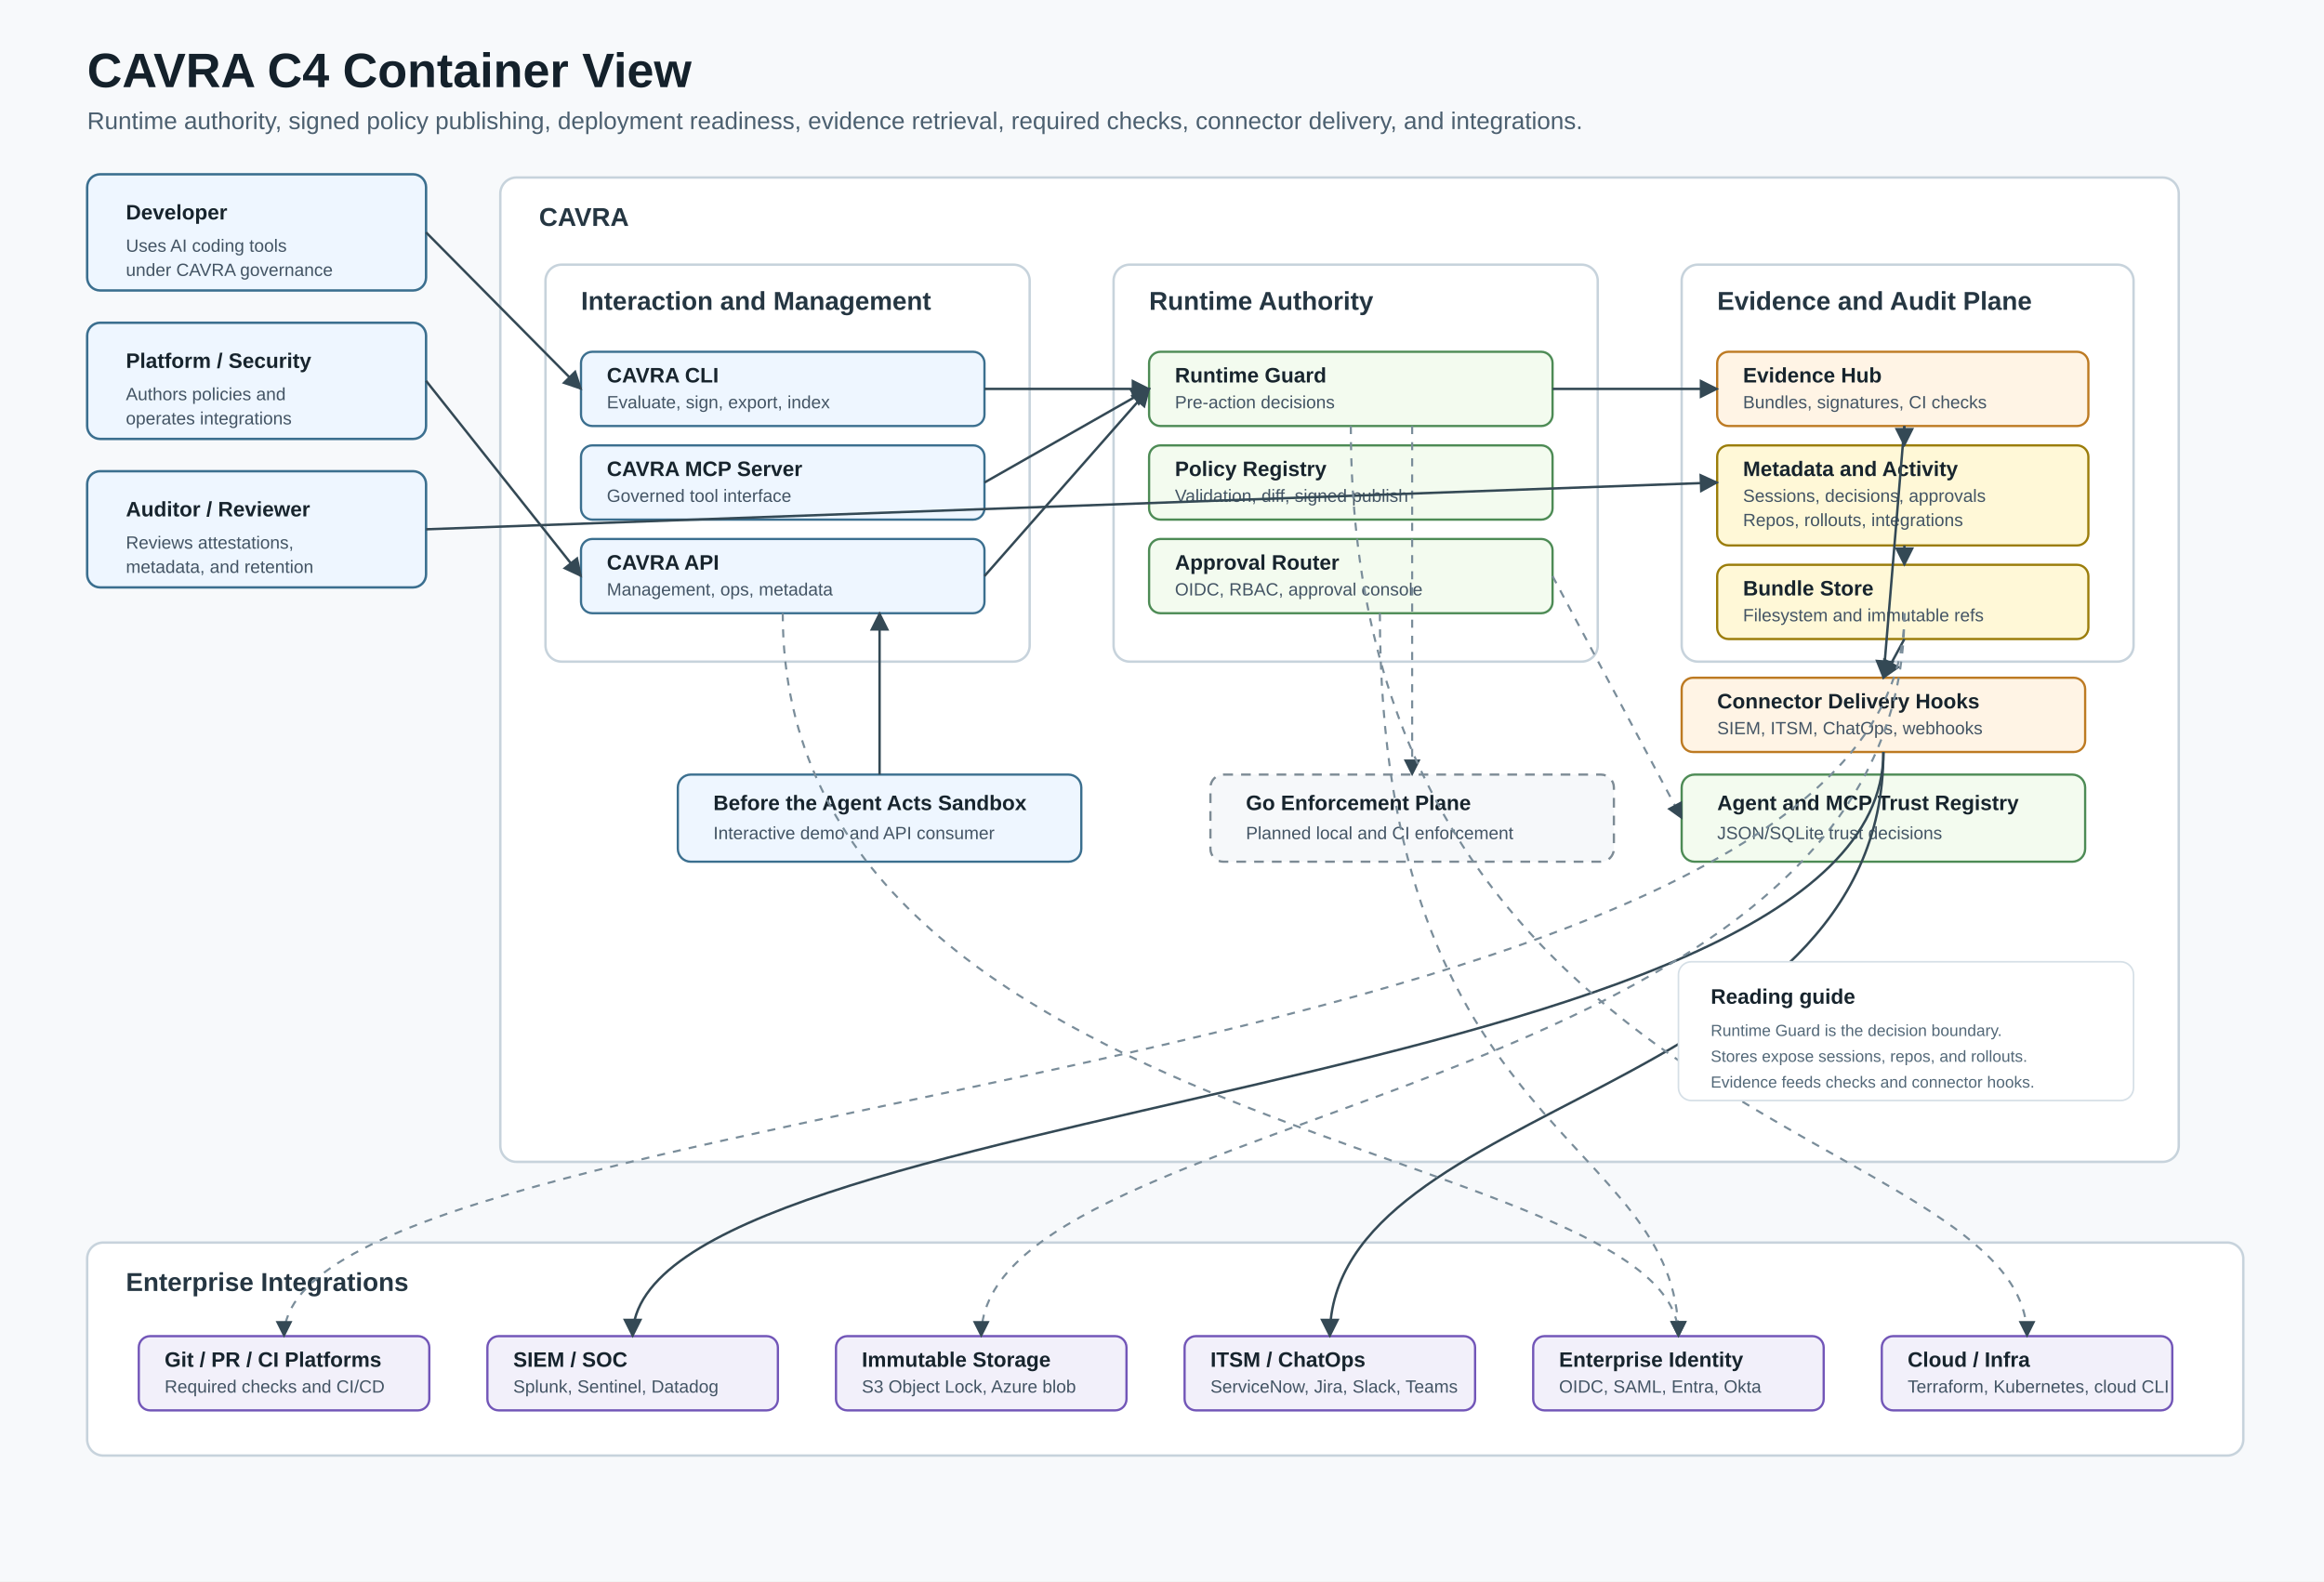
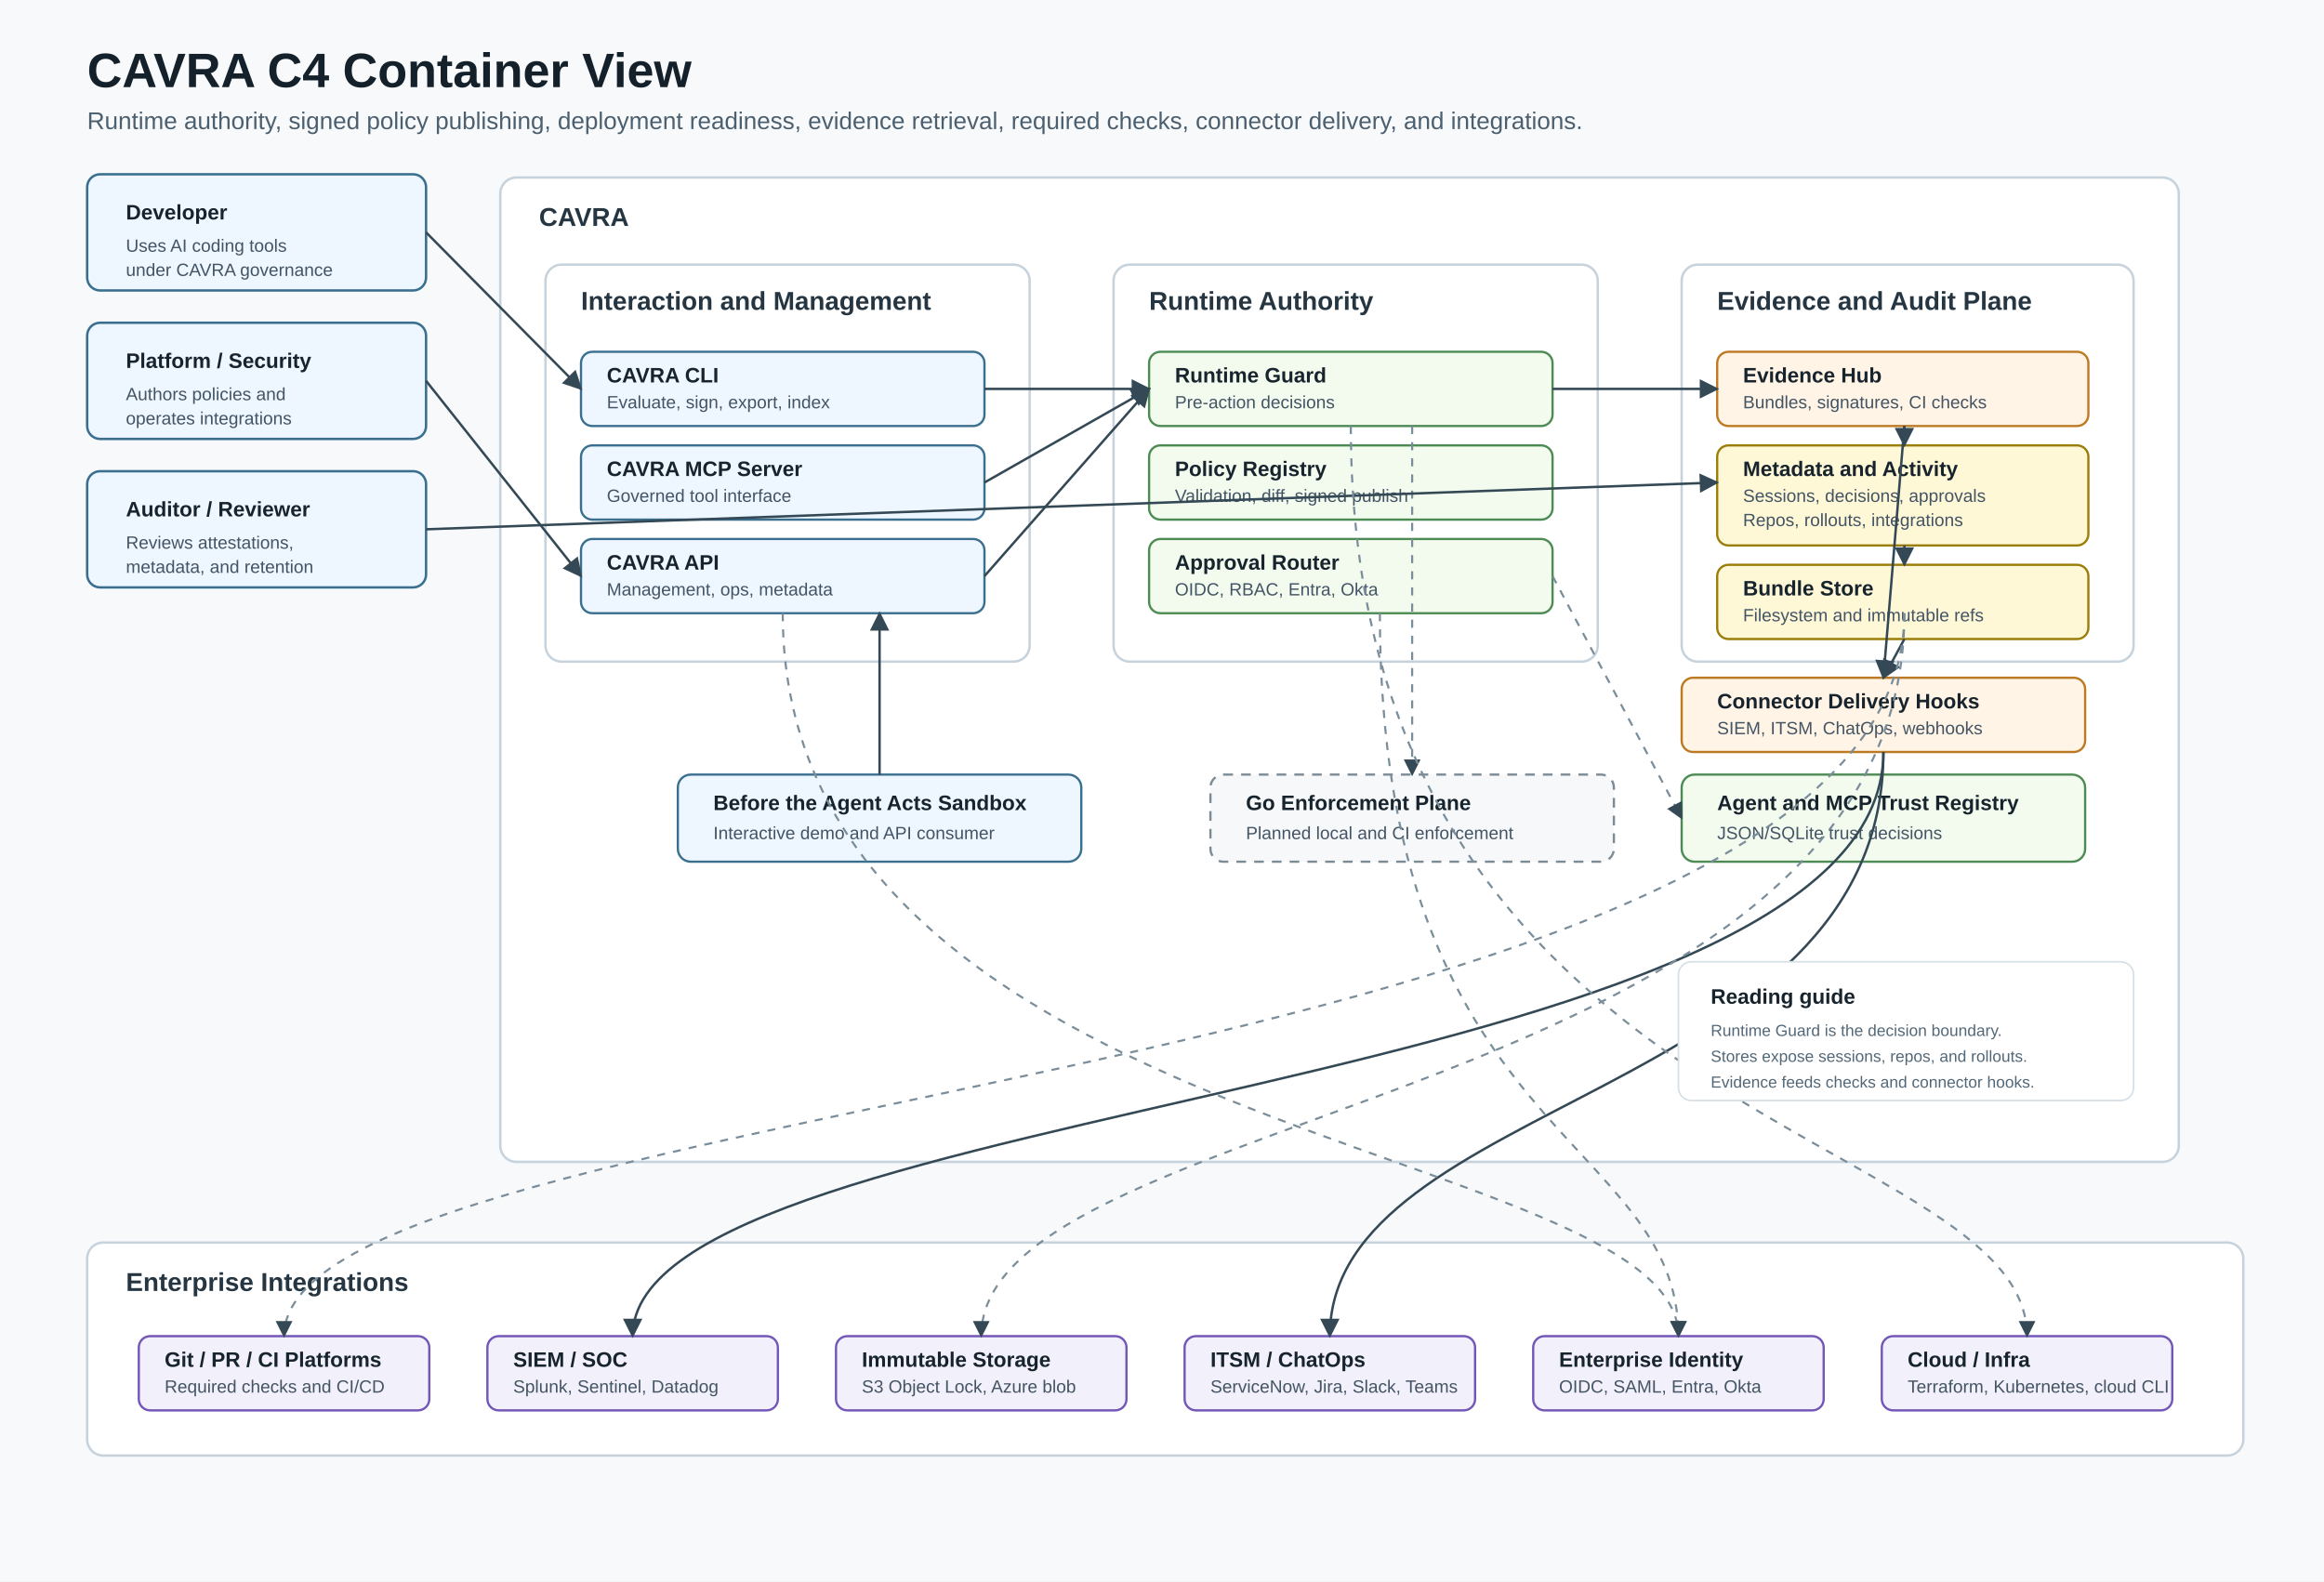
<svg xmlns="http://www.w3.org/2000/svg" width="1440" height="980" viewBox="0 0 1440 980" role="img" aria-labelledby="title desc">
  <defs>
    <marker id="arrow" viewBox="0 0 10 10" refX="9" refY="5" markerWidth="8" markerHeight="8" orient="auto-start-reverse">
      <path d="M 0 0 L 10 5 L 0 10 z" fill="#344955" />
    </marker>
    <style>
      .bg { fill: #f7f9fb; }
      .title { font: 700 30px Arial, sans-serif; fill: #14212b; }
      .subtitle { font: 400 15px Arial, sans-serif; fill: #4b5f6f; }
      .boundary { fill: #ffffff; stroke: #c7d3dc; stroke-width: 1.5; }
      .boundary-title { font: 700 16px Arial, sans-serif; fill: #253642; }
      .actor { fill: #eef6ff; stroke: #3b6f8f; stroke-width: 1.5; }
      .surface { fill: #eef6ff; stroke: #3b6f8f; stroke-width: 1.4; }
      .authority { fill: #f3fbef; stroke: #4d8b55; stroke-width: 1.4; }
      .evidence { fill: #fff4e5; stroke: #bd7a22; stroke-width: 1.4; }
      .external { fill: #f2f0fa; stroke: #7256b8; stroke-width: 1.4; }
      .planned { fill: #f6f8fa; stroke: #7d8b95; stroke-width: 1.4; stroke-dasharray: 6 5; }
      .store { fill: #fff8d7; stroke: #9b7d0a; stroke-width: 1.4; }
      .node-title { font: 700 13px Arial, sans-serif; fill: #17242d; }
      .node-text { font: 400 11px Arial, sans-serif; fill: #435464; }
      .small { font: 400 10px Arial, sans-serif; fill: #526777; }
      .arrow { stroke: #344955; stroke-width: 1.5; fill: none; marker-end: url(#arrow); }
      .soft-arrow { stroke: #7a8d9a; stroke-width: 1.3; fill: none; marker-end: url(#arrow); stroke-dasharray: 5 5; }
      .legend { fill: #ffffff; stroke: #d5dfe6; stroke-width: 1; }
    </style>
  </defs>
  <rect class="bg" width="1440" height="980" />
  <text x="54" y="54" class="title">CAVRA C4 Container View</text>
  <text x="54" y="80" class="subtitle">Runtime authority, signed policy publishing, deployment readiness, evidence retrieval, required checks, connector delivery, and integrations.</text>
  <rect x="54" y="108" width="210" height="72" rx="8" class="actor" />
  <text x="78" y="136" class="node-title">Developer</text>
  <text x="78" y="156" class="node-text">Uses AI coding tools</text>
  <text x="78" y="171" class="node-text">under CAVRA governance</text>
  <rect x="54" y="200" width="210" height="72" rx="8" class="actor" />
  <text x="78" y="228" class="node-title">Platform / Security</text>
  <text x="78" y="248" class="node-text">Authors policies and</text>
  <text x="78" y="263" class="node-text">operates integrations</text>
  <rect x="54" y="292" width="210" height="72" rx="8" class="actor" />
  <text x="78" y="320" class="node-title">Auditor / Reviewer</text>
  <text x="78" y="340" class="node-text">Reviews attestations,</text>
  <text x="78" y="355" class="node-text">metadata, and retention</text>
  <rect x="310" y="110" width="1040" height="610" rx="10" class="boundary" />
  <text x="334" y="140" class="boundary-title">CAVRA</text>
  <rect x="338" y="164" width="300" height="246" rx="10" class="boundary" />
  <text x="360" y="192" class="boundary-title">Interaction and Management</text>
  <rect x="360" y="218" width="250" height="46" rx="7" class="surface" />
  <text x="376" y="237" class="node-title">CAVRA CLI</text>
  <text x="376" y="253" class="node-text">Evaluate, sign, export, index</text>
  <rect x="360" y="276" width="250" height="46" rx="7" class="surface" />
  <text x="376" y="295" class="node-title">CAVRA MCP Server</text>
  <text x="376" y="311" class="node-text">Governed tool interface</text>
  <rect x="360" y="334" width="250" height="46" rx="7" class="surface" />
  <text x="376" y="353" class="node-title">CAVRA API</text>
  <text x="376" y="369" class="node-text">Management, ops, metadata</text>
  <rect x="690" y="164" width="300" height="246" rx="10" class="boundary" />
  <text x="712" y="192" class="boundary-title">Runtime Authority</text>
  <rect x="712" y="218" width="250" height="46" rx="7" class="authority" />
  <text x="728" y="237" class="node-title">Runtime Guard</text>
  <text x="728" y="253" class="node-text">Pre-action decisions</text>
  <rect x="712" y="276" width="250" height="46" rx="7" class="authority" />
  <text x="728" y="295" class="node-title">Policy Registry</text>
  <text x="728" y="311" class="node-text">Validation, diff, signed publish</text>
  <rect x="712" y="334" width="250" height="46" rx="7" class="authority" />
  <text x="728" y="353" class="node-title">Approval Router</text>
-   <text x="728" y="369" class="node-text">OIDC, RBAC, approval console</text>
+   <text x="728" y="369" class="node-text">OIDC, RBAC, Entra, Okta</text>
  <rect x="1042" y="164" width="280" height="246" rx="10" class="boundary" />
  <text x="1064" y="192" class="boundary-title">Evidence and Audit Plane</text>
  <rect x="1064" y="218" width="230" height="46" rx="7" class="evidence" />
  <text x="1080" y="237" class="node-title">Evidence Hub</text>
  <text x="1080" y="253" class="node-text">Bundles, signatures, CI checks</text>
  <rect x="1064" y="276" width="230" height="62" rx="7" class="store" />
  <text x="1080" y="295" class="node-title">Metadata and Activity</text>
  <text x="1080" y="311" class="node-text">Sessions, decisions, approvals</text>
  <text x="1080" y="326" class="node-text">Repos, rollouts, integrations</text>
  <rect x="1064" y="350" width="230" height="46" rx="7" class="store" />
  <text x="1080" y="369" class="node-title">Bundle Store</text>
  <text x="1080" y="385" class="node-text">Filesystem and immutable refs</text>
  <rect x="420" y="480" width="250" height="54" rx="8" class="surface" />
  <text x="442" y="502" class="node-title">Before the Agent Acts Sandbox</text>
  <text x="442" y="520" class="node-text">Interactive demo and API consumer</text>
  <rect x="750" y="480" width="250" height="54" rx="8" class="planned" />
  <text x="772" y="502" class="node-title">Go Enforcement Plane</text>
  <text x="772" y="520" class="node-text">Planned local and CI enforcement</text>
  <rect x="1042" y="480" width="250" height="54" rx="8" class="authority" />
  <text x="1064" y="502" class="node-title">Agent and MCP Trust Registry</text>
  <text x="1064" y="520" class="node-text">JSON/SQLite trust decisions</text>
  <rect x="1042" y="420" width="250" height="46" rx="7" class="evidence" />
  <text x="1064" y="439" class="node-title">Connector Delivery Hooks</text>
  <text x="1064" y="455" class="node-text">SIEM, ITSM, ChatOps, webhooks</text>
  <path class="arrow" d="M610 241 L712 241" />
  <path class="arrow" d="M610 299 L712 241" />
  <path class="arrow" d="M610 357 L712 241" />
  <path class="arrow" d="M962 241 L1064 241" />
  <path class="arrow" d="M1180 264 L1167 420" />
  <path class="arrow" d="M1180 264 L1180 276" />
  <path class="arrow" d="M1180 338 L1180 350" />
  <path class="arrow" d="M1180 396 L1167 420" />
  <path class="soft-arrow" d="M875 264 L875 480" />
  <path class="soft-arrow" d="M962 357 L1042 507" />
  <path class="arrow" d="M545 480 L545 380" />
  <path class="arrow" d="M264 144 L360 241" />
  <path class="arrow" d="M264 236 L360 357" />
  <path class="arrow" d="M264 328 L1064 299" />
  <rect x="54" y="770" width="1336" height="132" rx="10" class="boundary" />
  <text x="78" y="800" class="boundary-title">Enterprise Integrations</text>
  <rect x="86" y="828" width="180" height="46" rx="7" class="external" />
  <text x="102" y="847" class="node-title">Git / PR / CI Platforms</text>
  <text x="102" y="863" class="node-text">Required checks and CI/CD</text>
  <rect x="302" y="828" width="180" height="46" rx="7" class="external" />
  <text x="318" y="847" class="node-title">SIEM / SOC</text>
  <text x="318" y="863" class="node-text">Splunk, Sentinel, Datadog</text>
  <rect x="518" y="828" width="180" height="46" rx="7" class="external" />
  <text x="534" y="847" class="node-title">Immutable Storage</text>
  <text x="534" y="863" class="node-text">S3 Object Lock, Azure blob</text>
  <rect x="734" y="828" width="180" height="46" rx="7" class="external" />
  <text x="750" y="847" class="node-title">ITSM / ChatOps</text>
  <text x="750" y="863" class="node-text">ServiceNow, Jira, Slack, Teams</text>
  <rect x="950" y="828" width="180" height="46" rx="7" class="external" />
  <text x="966" y="847" class="node-title">Enterprise Identity</text>
  <text x="966" y="863" class="node-text">OIDC, SAML, Entra, Okta</text>
  <rect x="1166" y="828" width="180" height="46" rx="7" class="external" />
  <text x="1182" y="847" class="node-title">Cloud / Infra</text>
  <text x="1182" y="863" class="node-text">Terraform, Kubernetes, cloud CLI</text>
  <path class="soft-arrow" d="M1180 380 C1180 675 176 675 176 828" />
  <path class="arrow" d="M1167 466 C1167 680 392 680 392 828" />
  <path class="soft-arrow" d="M1180 380 C1180 684 608 684 608 828" />
  <path class="arrow" d="M1167 466 C1167 680 824 680 824 828" />
  <path class="soft-arrow" d="M855 380 C855 704 1040 704 1040 828" />
  <path class="soft-arrow" d="M485 380 C485 708 1040 708 1040 828" />
  <path class="soft-arrow" d="M837 264 C837 700 1256 700 1256 828" />
  <rect x="1040" y="596" width="282" height="86" rx="8" class="legend" />
  <text x="1060" y="622" class="node-title">Reading guide</text>
  <text x="1060" y="642" class="small">Runtime Guard is the decision boundary.</text>
  <text x="1060" y="658" class="small">Stores expose sessions, repos, and rollouts.</text>
  <text x="1060" y="674" class="small">Evidence feeds checks and connector hooks.</text>
</svg>
